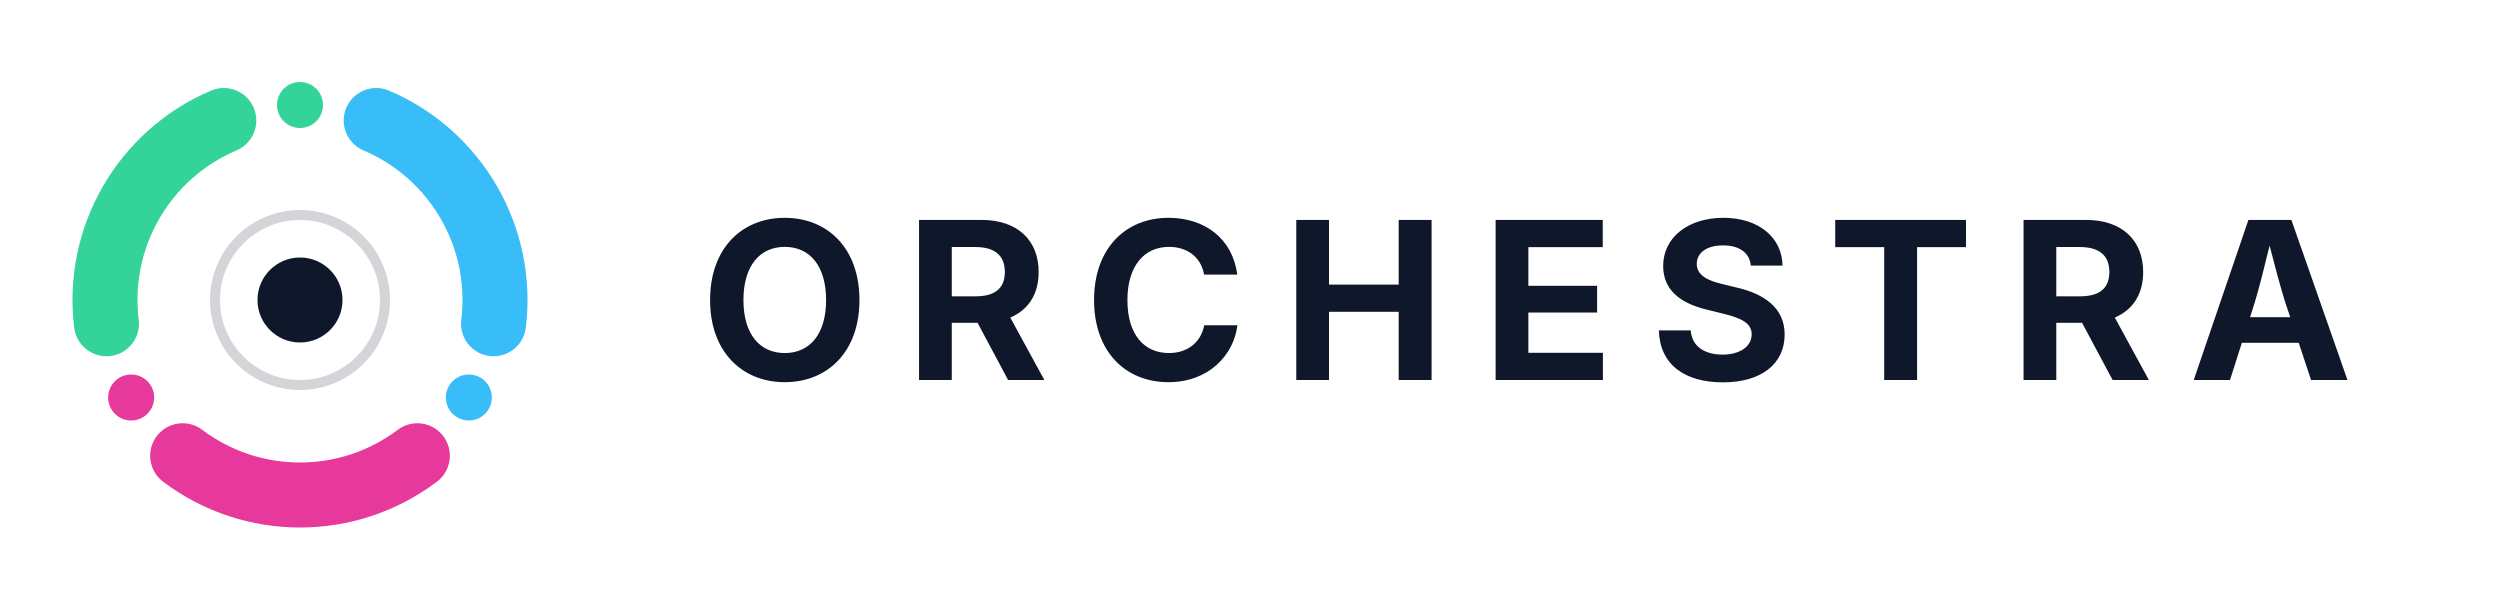
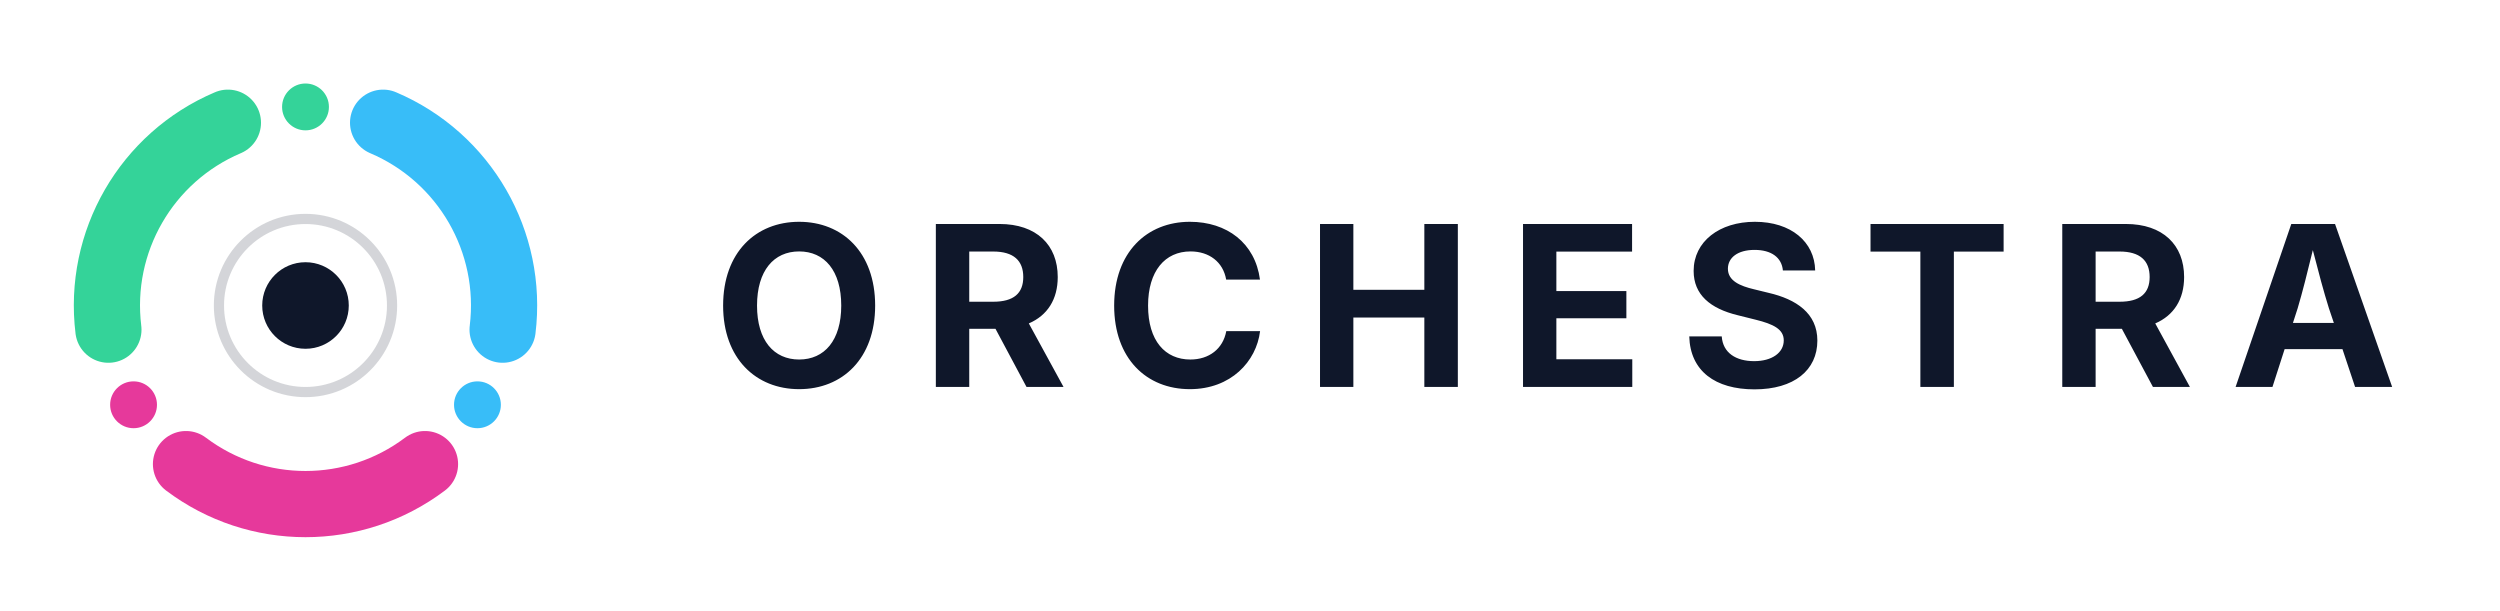
- <svg xmlns="http://www.w3.org/2000/svg" viewBox="0 0 500 120" width="500" height="120" role="img" aria-label="ORCHESTRA">
+ <svg xmlns="http://www.w3.org/2000/svg" viewBox="0 0 491 120" width="491" height="120" role="img" aria-label="ORCHESTRA">
  <path d="M75.24 24.10 A39 39 0 0 1 98.71 64.75" fill="none" stroke="#38BDF8" stroke-width="13" stroke-linecap="round" />
  <circle cx="93.77" cy="79.50" r="4.6" fill="#38BDF8" />
  <path d="M83.47 91.15 A39 39 0 0 1 36.53 91.15" fill="none" stroke="#E6399B" stroke-width="13" stroke-linecap="round" />
  <circle cx="26.23" cy="79.50" r="4.6" fill="#E6399B" />
  <path d="M21.29 64.75 A39 39 0 0 1 44.76 24.10" fill="none" stroke="#34D399" stroke-width="13" stroke-linecap="round" />
  <circle cx="60.00" cy="21.00" r="4.6" fill="#34D399" />
  <circle cx="60" cy="60" r="17" fill="none" stroke="#0F172A" stroke-width="2" opacity=".18" />
  <circle cx="60" cy="60" r="8.5" fill="#0F172A" />
-   <text x="140" y="76" font-family="Inter, 'Segoe UI', 'Helvetica Neue', Arial, sans-serif" font-weight="700" font-size="44" letter-spacing="7" fill="#0F172A">ORCHESTRA</text>
+   <path fill="#0F172A" d="M156.95 76.43C165.44 76.43 171.88 70.44 171.88 60.02C171.88 49.55 165.44 43.56 156.95 43.56C148.46 43.56 142.02 49.55 142.02 60.02C142.02 70.41 148.46 76.43 156.95 76.43ZM156.95 70.61C151.99 70.61 148.68 66.87 148.68 60.02C148.68 53.14 151.99 49.38 156.95 49.38C161.91 49.38 165.22 53.12 165.22 60.02C165.22 66.87 161.91 70.61 156.95 70.61Z M183.8 76H190.36V64.57H195.51L201.61 76H208.88L202.06 63.52C205.72 61.95 207.74 58.79 207.74 54.41C207.74 48.11 203.57 43.99 196.29 43.99H183.8ZM190.36 59.26V49.4H195.06C199.08 49.4 200.97 51.19 200.97 54.41C200.97 57.61 199.08 59.26 195.08 59.26Z M233.69 76.43C241.76 76.43 246.75 70.99 247.48 65.04H240.84C240.2 68.52 237.45 70.61 233.79 70.61C228.85 70.61 225.48 66.96 225.48 60.02C225.48 53.23 228.81 49.38 233.81 49.38C237.47 49.38 240.22 51.44 240.82 54.92H247.46C246.51 47.73 240.97 43.56 233.69 43.56C225.24 43.56 218.82 49.55 218.82 60.02C218.82 70.41 225.16 76.43 233.69 76.43Z M259.25 76H265.8V62.36H279.74V76H286.32V43.99H279.74V56.92H265.8V43.99H259.25Z M299.12 76H320.58V70.56H305.67V62.51H319.42V57.16H305.67V49.42H320.54V43.99H299.12Z M344.58 76.47C352.35 76.47 356.93 72.71 356.93 66.89C356.93 61.52 352.76 58.77 347.37 57.52L344.47 56.81C341.76 56.17 339.36 55.16 339.36 52.78C339.36 50.63 341.25 49.08 344.6 49.08C347.88 49.08 349.93 50.56 350.16 53.12H356.5C356.39 47.49 351.75 43.56 344.66 43.56C337.7 43.56 332.63 47.43 332.63 53.21C332.63 57.87 335.88 60.6 341.29 61.91L344.81 62.79C348.29 63.65 350.33 64.66 350.33 66.85C350.33 69.28 348.01 70.93 344.51 70.93C340.97 70.93 338.37 69.32 338.15 66.07H331.77C331.96 72.88 336.88 76.47 344.58 76.47Z M367.37 49.42H377.16V76H383.74V49.42H393.51V43.99H367.37Z M405.03 76H411.58V64.57H416.73L422.84 76H430.1L423.29 63.52C426.94 61.95 428.96 58.79 428.96 54.41C428.96 48.11 424.79 43.99 417.51 43.99H405.03ZM411.58 59.26V49.4H416.28C420.3 49.4 422.19 51.19 422.19 54.41C422.19 57.61 420.3 59.26 416.3 59.26Z M439.07 76H446.31L448.7 68.57H460.06L462.54 76H469.82L458.6 43.99H450.01ZM450.33 63.43 451.26 60.55C452.22 57.33 453.17 53.53 454.24 49.12C455.36 53.48 456.37 57.27 457.4 60.55L458.37 63.43Z" />
</svg>
